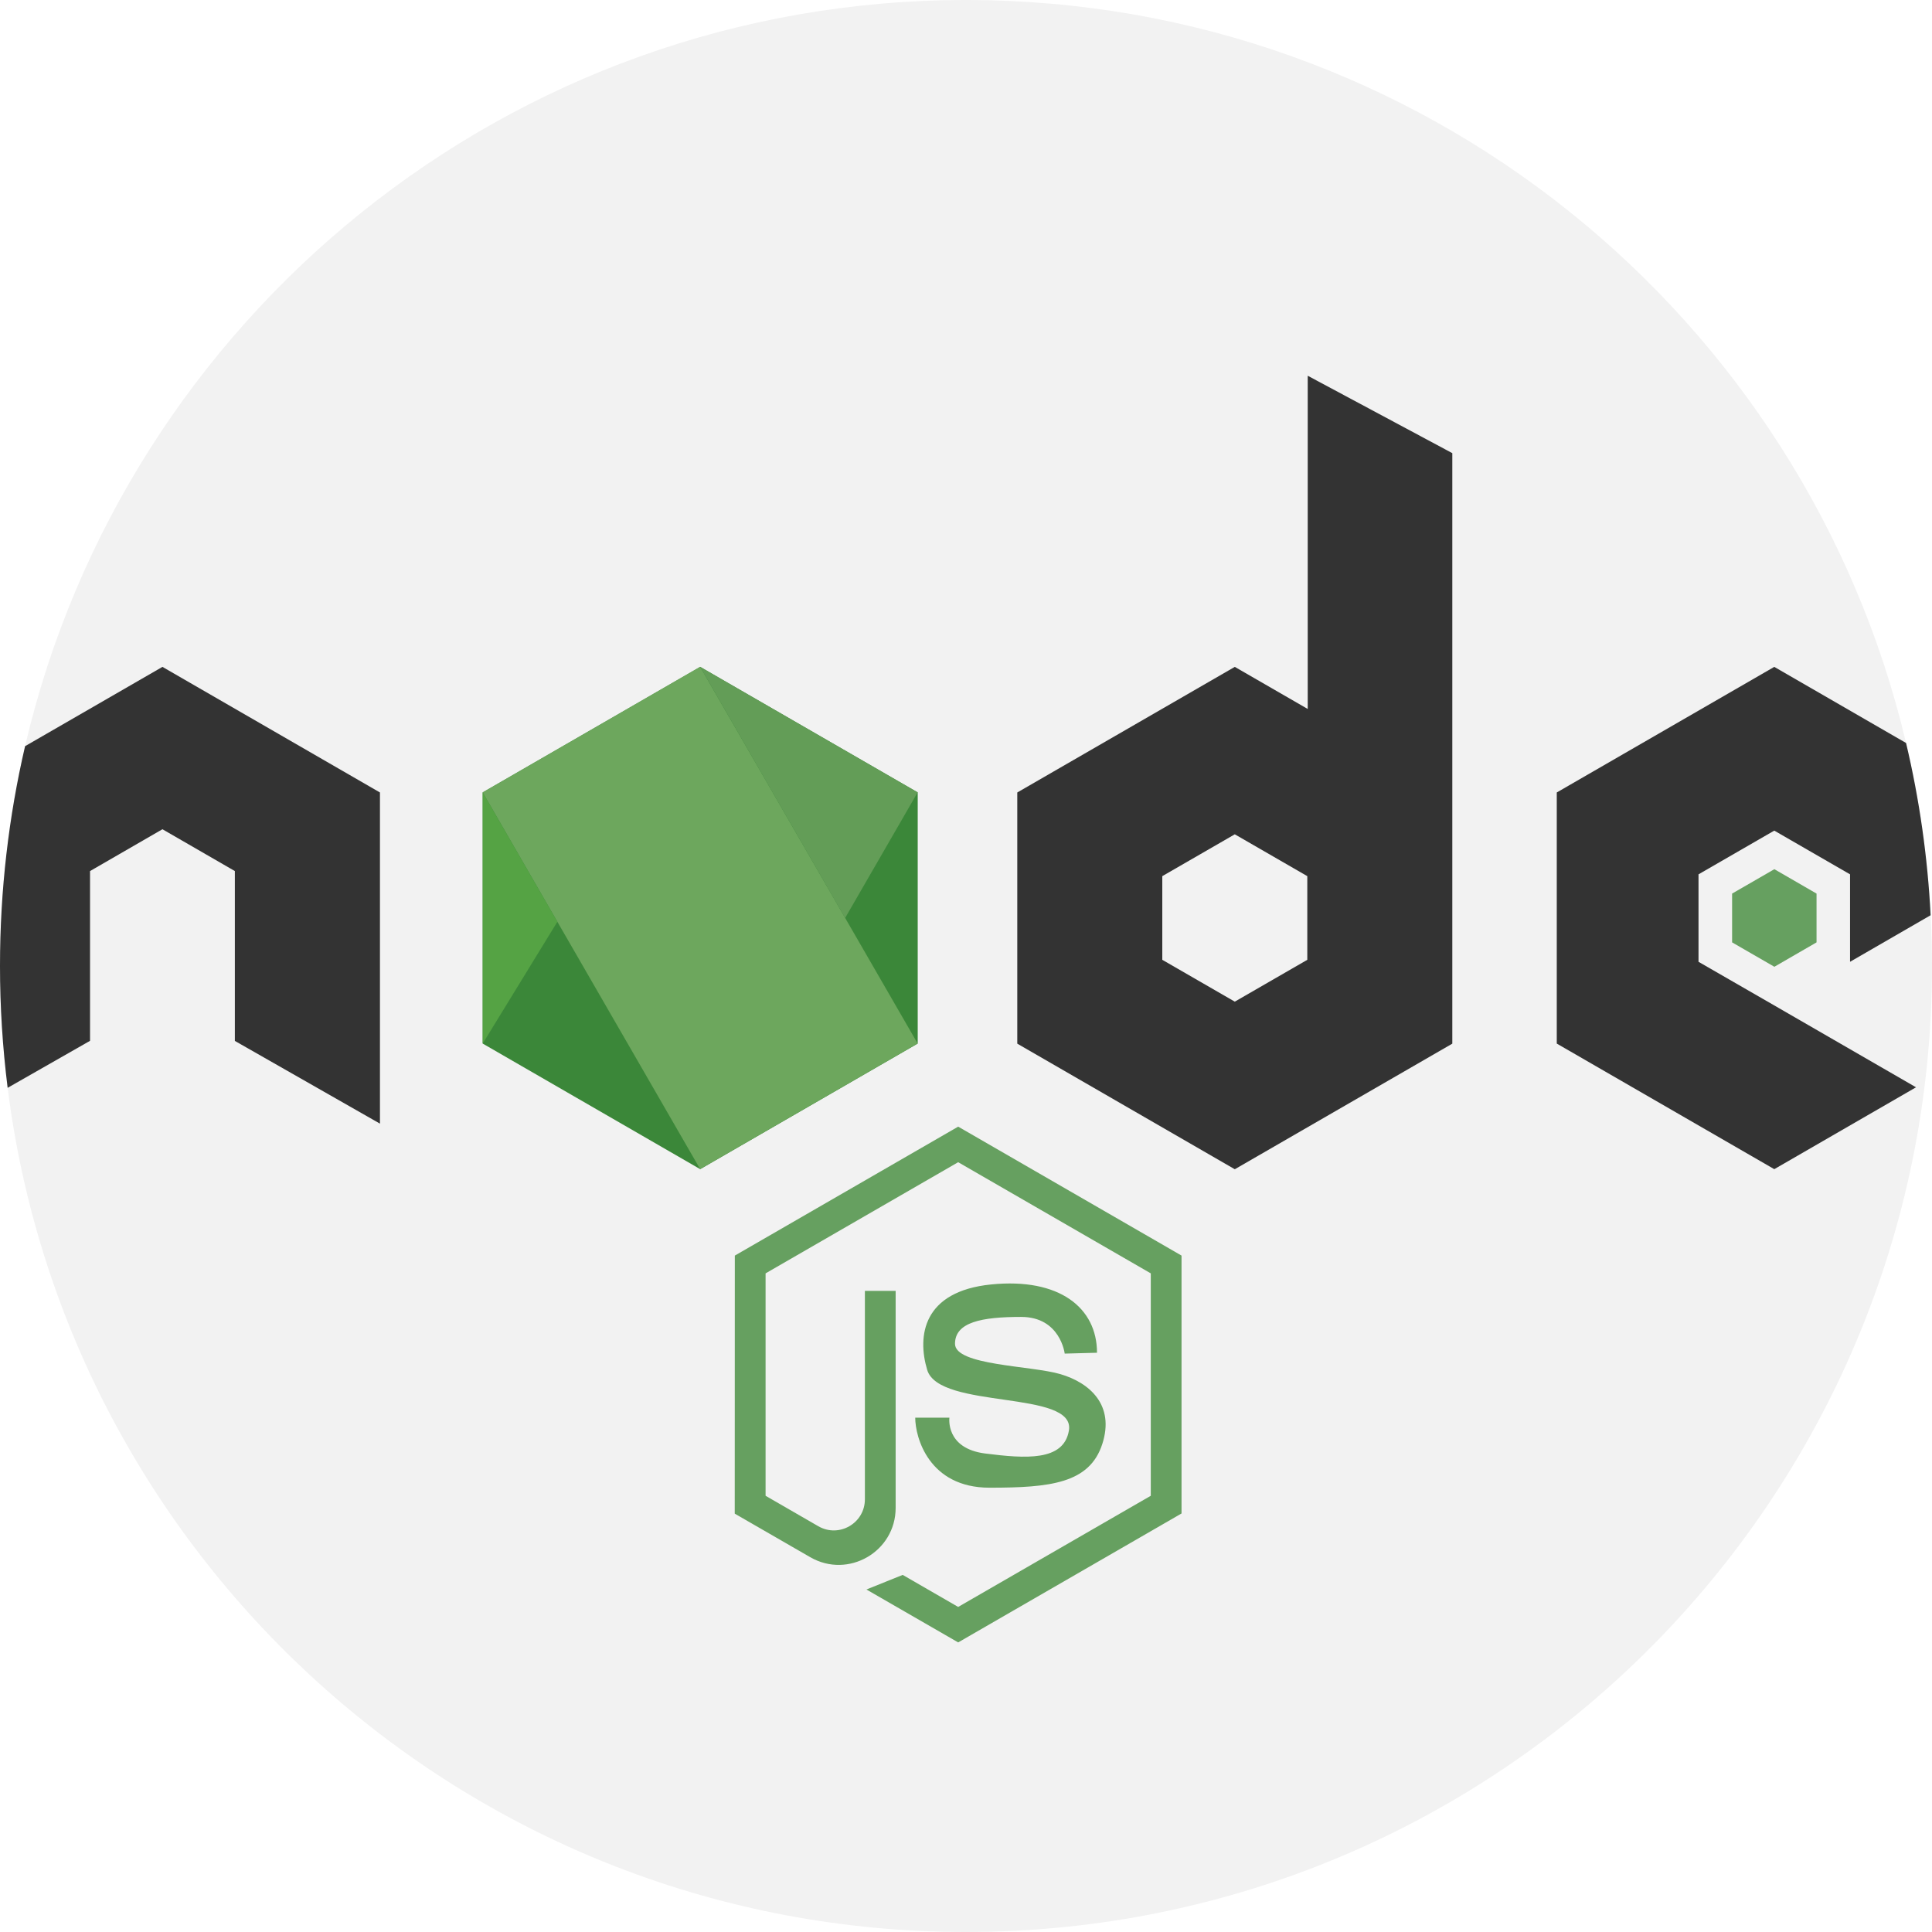
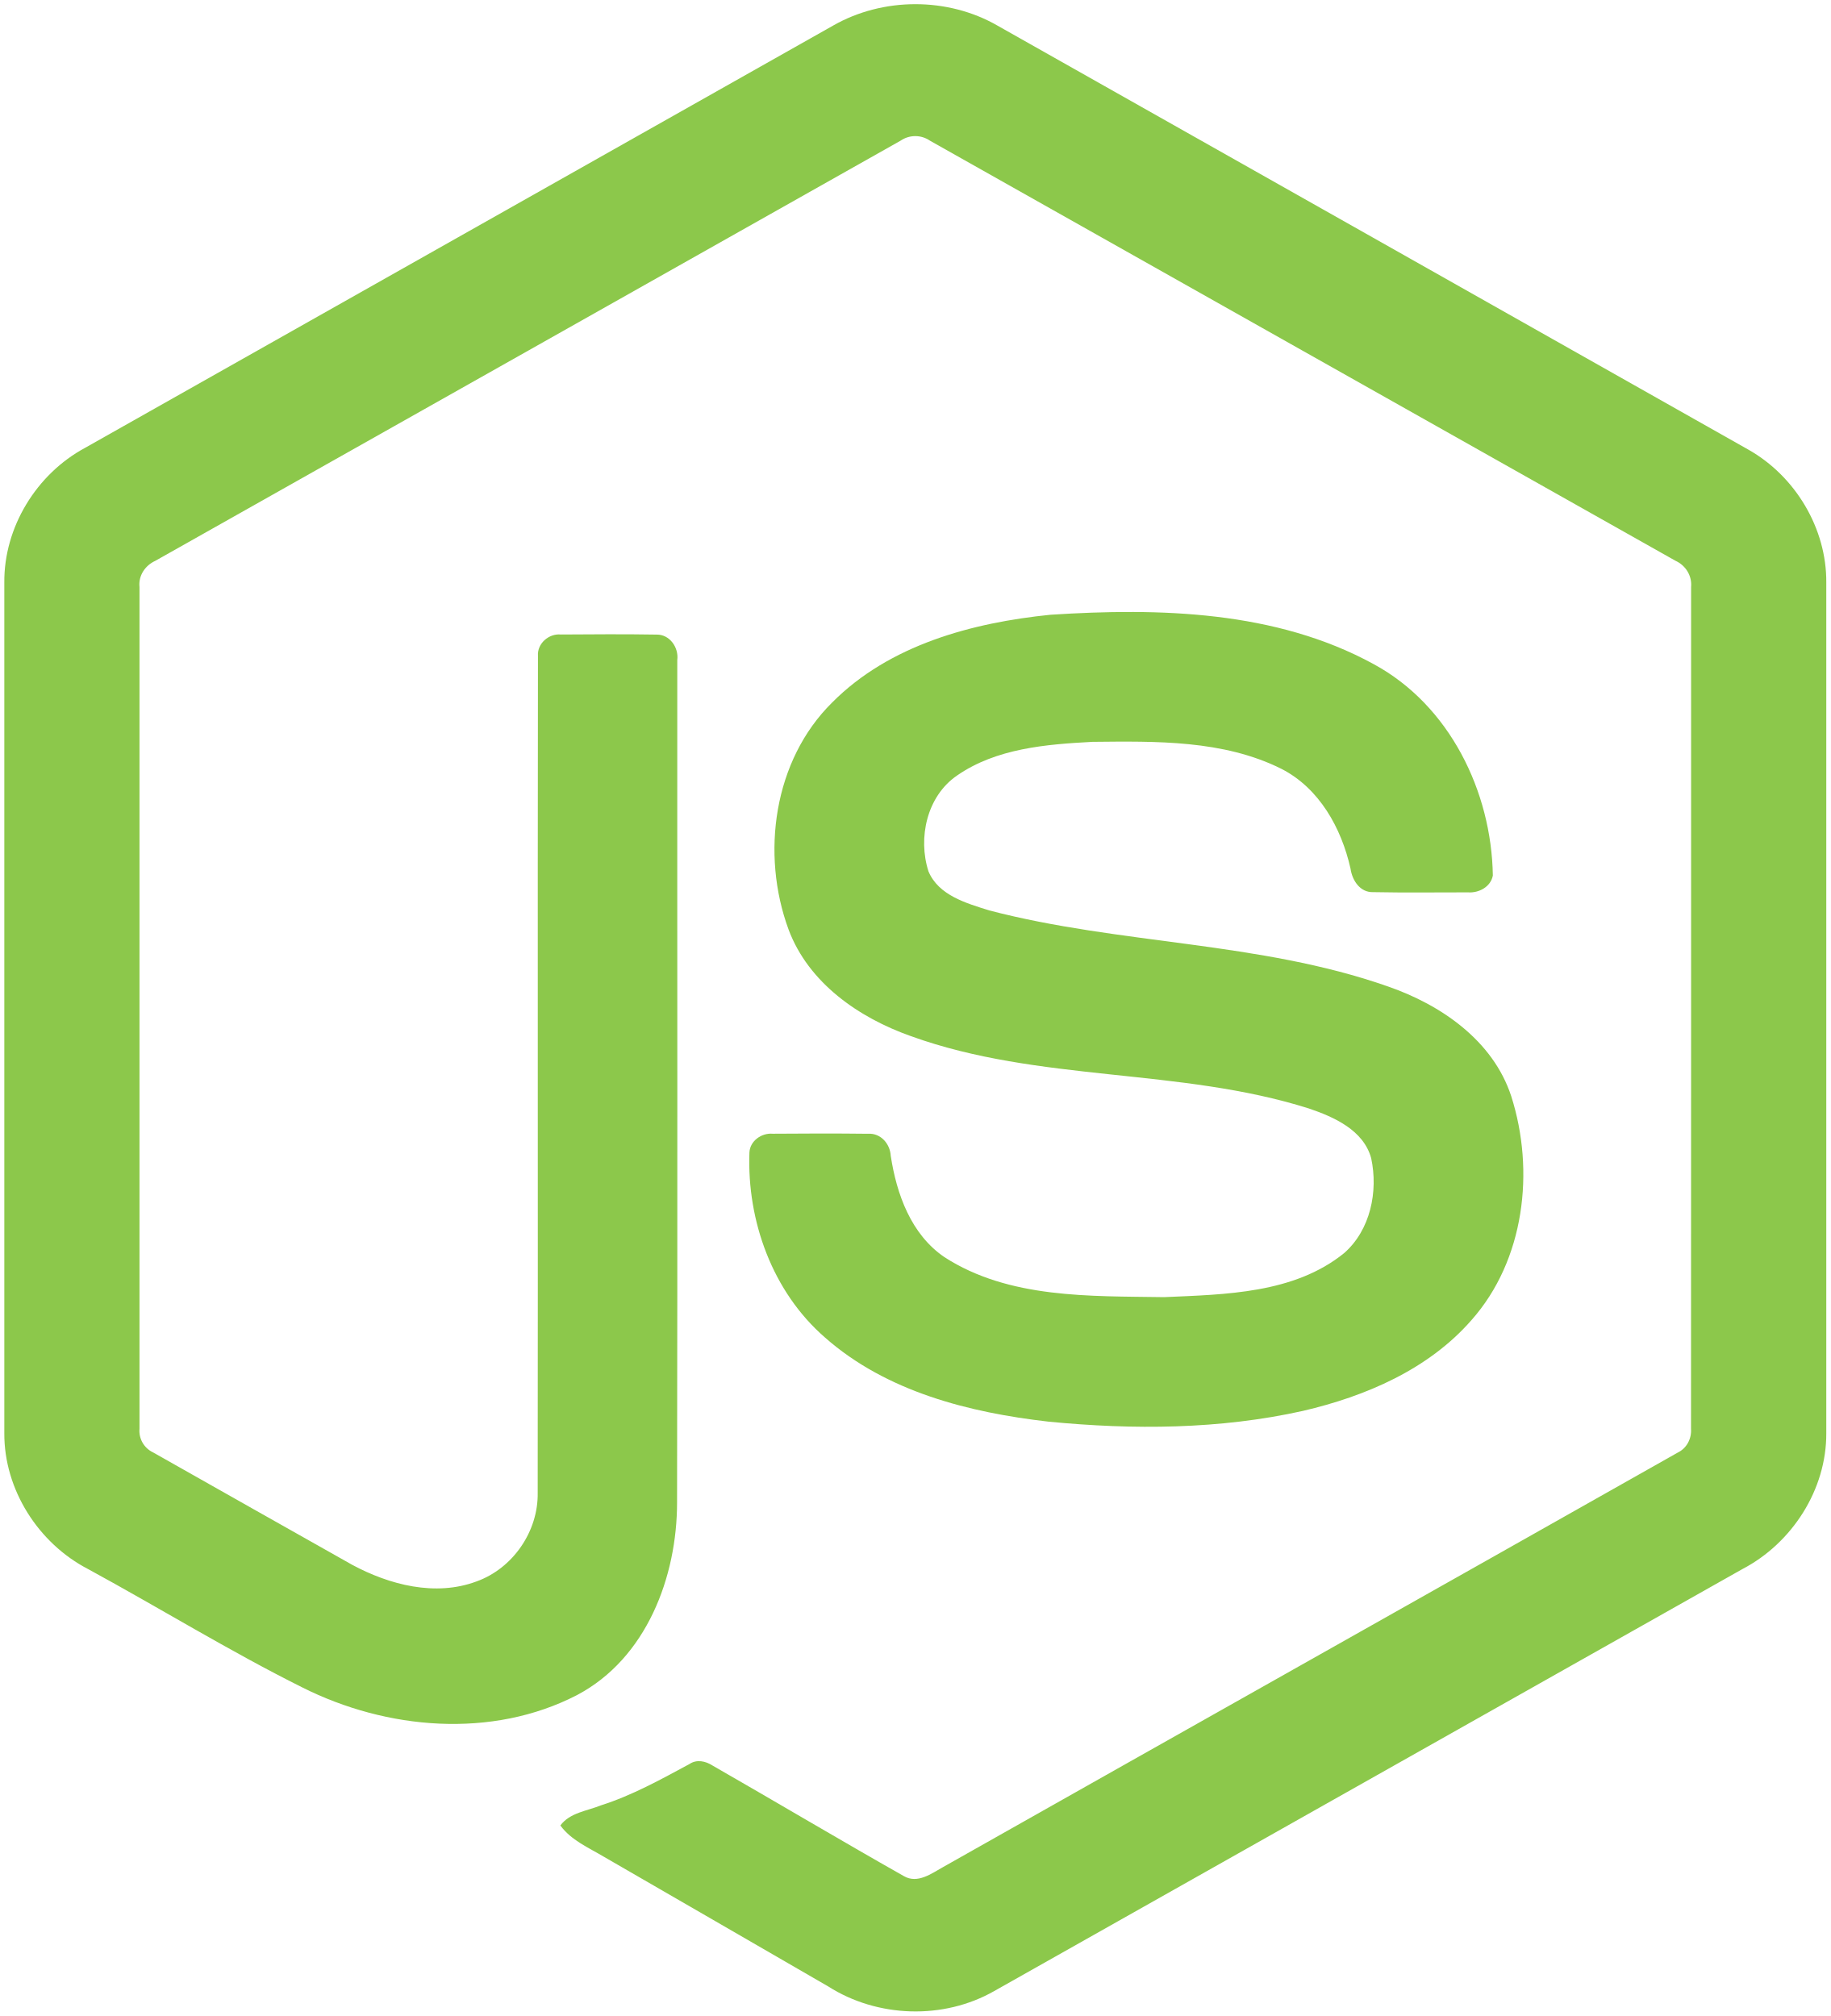
- <svg xmlns="http://www.w3.org/2000/svg" enable-background="new 0 0 2249 2249" viewBox="0 0 2249 2249">
-   <path d="m2249 1124.5c0 621-503.5 1124.5-1124.5 1124.5-573 0-1045.9-428.5-1115.6-982.6-5.9-47.1-8.9-94.5-8.9-141.9 0-88 10.1-173.7 29.2-255.9 115.9-497.7 562.3-868.6 1095.3-868.6 531.7 0 977.2 369 1094.3 864.9 15.6 65.8 25.1 132.9 28.6 200.5 1.1 19.7 1.6 39.4 1.6 59.1z" fill="#f2f2f2" />
-   <path d="m1068.3 1214.8v-292.4l-253.2-146.1-253.2 146.1v292.4l253.2 146.2z" fill="#3b8739" />
-   <path d="m2065.4 1170.4 165 95.3-165 95.3-253.2-146.2v-292.3l253.2-146.2 153.4 88.6c15.6 65.8 25.1 132.9 28.6 200.5l-93.8 54.2v-101.8l-88.2-50.9-88.2 50.9v101.8z" fill="#333" />
-   <path d="m2114.6 1097v-56.8l-49.1-28.4-49.2 28.4v56.8l49.2 28.4z" fill="#66a060" />
-   <path d="m442.3 922.5v385.5l-168.9-96.3v-197.7l-84.3-48.7-84.3 48.7v197.6l-95.9 54.7c-5.9-47-8.9-94.4-8.9-141.8 0-88 10.1-173.7 29.2-255.9l159.9-92.3z" fill="#333" />
-   <path d="m815 776.2 253.2 438.5-253.2 146.2-253.1-438.5z" fill="#6da75d" />
-   <path d="m561.9 1214.8 86.9-141.8-86.9-150.6z" fill="#55a344" />
-   <path d="m983.8 1068.6 84.4-146.2-253.1-146.1z" fill="#639d57" />
-   <path d="m1522.3 437.4v387.9l-84.9-49-253.2 146.2v292.4l253.2 146.2 253.2-146.2v-687.4zm-.5 679.9-84.4 48.7-84.4-48.7v-97.4l84.4-48.7 84.4 48.7z" fill="#333" />
-   <g fill="#66a060">
-     <path d="m1239.4 1575.7s-5-42.7-50.7-42.7-77 6-77 31.3 88.9 25.3 122.7 35.3c33.8 9.9 63.6 35.8 48.7 81.5s-60.6 50.7-131.2 50.7-86.5-58.6-86.5-81.5h39.8s-5 35.8 41.7 41.7 91.4 9.3 97.4-26.8c8-47.7-151.1-23.9-165-70.6-11.8-39.5-5-91.4 74.5-99.4s123.2 27.2 123.2 79.5z" />
-     <path d="m855.3 1762 87.9 50.7c44.2 25.5 99.4-6.4 99.4-57.4v-252.6h-35.8v242.6c0 27.8-30.1 45.3-54.3 31.3l-61.3-35.4v-258.9l224.2-129.4 224.2 129.4v258.9l-224.2 129.4-64.6-37.3-42.2 17 106.8 61.6 260-150.1v-300.2l-260-150.1-260 150.1z" />
+ <svg xmlns="http://www.w3.org/2000/svg" width="2270" height="2500" viewBox="0 0 256 282" preserveAspectRatio="xMinYMin meet">
+   <g fill="#8CC84B">
+     <path d="M116.504 3.58c6.962-3.985 16.03-4.003 22.986 0 34.995 19.774 70.001 39.517 104.99 59.303 6.581 3.707 10.983 11.031 10.916 18.614v118.968c.049 7.897-4.788 15.396-11.731 19.019-34.88 19.665-69.742 39.354-104.616 59.019-7.106 4.063-16.356 3.75-23.24-.646-10.457-6.062-20.932-12.094-31.39-18.15-2.137-1.274-4.546-2.288-6.055-4.36 1.334-1.798 3.719-2.022 5.657-2.807 4.365-1.388 8.374-3.616 12.384-5.778 1.014-.694 2.252-.428 3.224.193 8.942 5.127 17.805 10.403 26.777 15.481 1.914 1.105 3.852-.362 5.488-1.274 34.228-19.345 68.498-38.617 102.72-57.968 1.268-.61 1.969-1.956 1.866-3.345.024-39.245.006-78.497.012-117.742.145-1.576-.767-3.025-2.192-3.67-34.759-19.575-69.5-39.18-104.253-58.76a3.621 3.621 0 0 0-4.094-.006C91.2 39.257 56.465 58.88 21.712 78.454c-1.42.646-2.373 2.071-2.204 3.653.006 39.245 0 78.497 0 117.748a3.329 3.329 0 0 0 1.89 3.303c9.274 5.259 18.56 10.481 27.84 15.722 5.228 2.814 11.647 4.486 17.407 2.33 5.083-1.823 8.646-7.01 8.549-12.407.048-39.016-.024-78.038.036-117.048-.127-1.732 1.516-3.163 3.2-3 4.456-.03 8.918-.06 13.374.012 1.86-.042 3.14 1.823 2.91 3.568-.018 39.263.048 78.527-.03 117.79.012 10.464-4.287 21.85-13.966 26.97-11.924 6.177-26.662 4.867-38.442-1.056-10.198-5.09-19.93-11.097-29.947-16.55C5.368 215.886.555 208.357.604 200.466V81.497c-.073-7.74 4.504-15.197 11.29-18.85C46.768 42.966 81.636 23.27 116.504 3.58z" />
+     <path d="M146.928 85.99c15.21-.979 31.493-.58 45.18 6.913 10.597 5.742 16.472 17.793 16.659 29.566-.296 1.588-1.956 2.464-3.472 2.355-4.413-.006-8.827.06-13.24-.03-1.872.072-2.96-1.654-3.195-3.309-1.268-5.633-4.34-11.212-9.642-13.929-8.139-4.075-17.576-3.87-26.451-3.785-6.479.344-13.446.905-18.935 4.715-4.214 2.886-5.494 8.712-3.99 13.404 1.418 3.369 5.307 4.456 8.489 5.458 18.33 4.794 37.754 4.317 55.734 10.626 7.444 2.572 14.726 7.572 17.274 15.366 3.333 10.446 1.872 22.932-5.56 31.318-6.027 6.901-14.805 10.657-23.56 12.697-11.647 2.597-23.734 2.663-35.562 1.51-11.122-1.268-22.696-4.19-31.282-11.768-7.342-6.375-10.928-16.308-10.572-25.895.085-1.619 1.697-2.748 3.248-2.615 4.444-.036 8.888-.048 13.332.006 1.775-.127 3.091 1.407 3.182 3.08.82 5.367 2.837 11 7.517 14.182 9.032 5.827 20.365 5.428 30.707 5.591 8.568-.38 18.186-.495 25.178-6.158 3.689-3.23 4.782-8.634 3.785-13.283-1.08-3.925-5.186-5.754-8.712-6.95-18.095-5.724-37.736-3.647-55.656-10.12-7.275-2.571-14.31-7.432-17.105-14.906-3.9-10.578-2.113-23.662 6.098-31.765 8.006-8.06 19.563-11.164 30.551-12.275z" />
  </g>
</svg>
